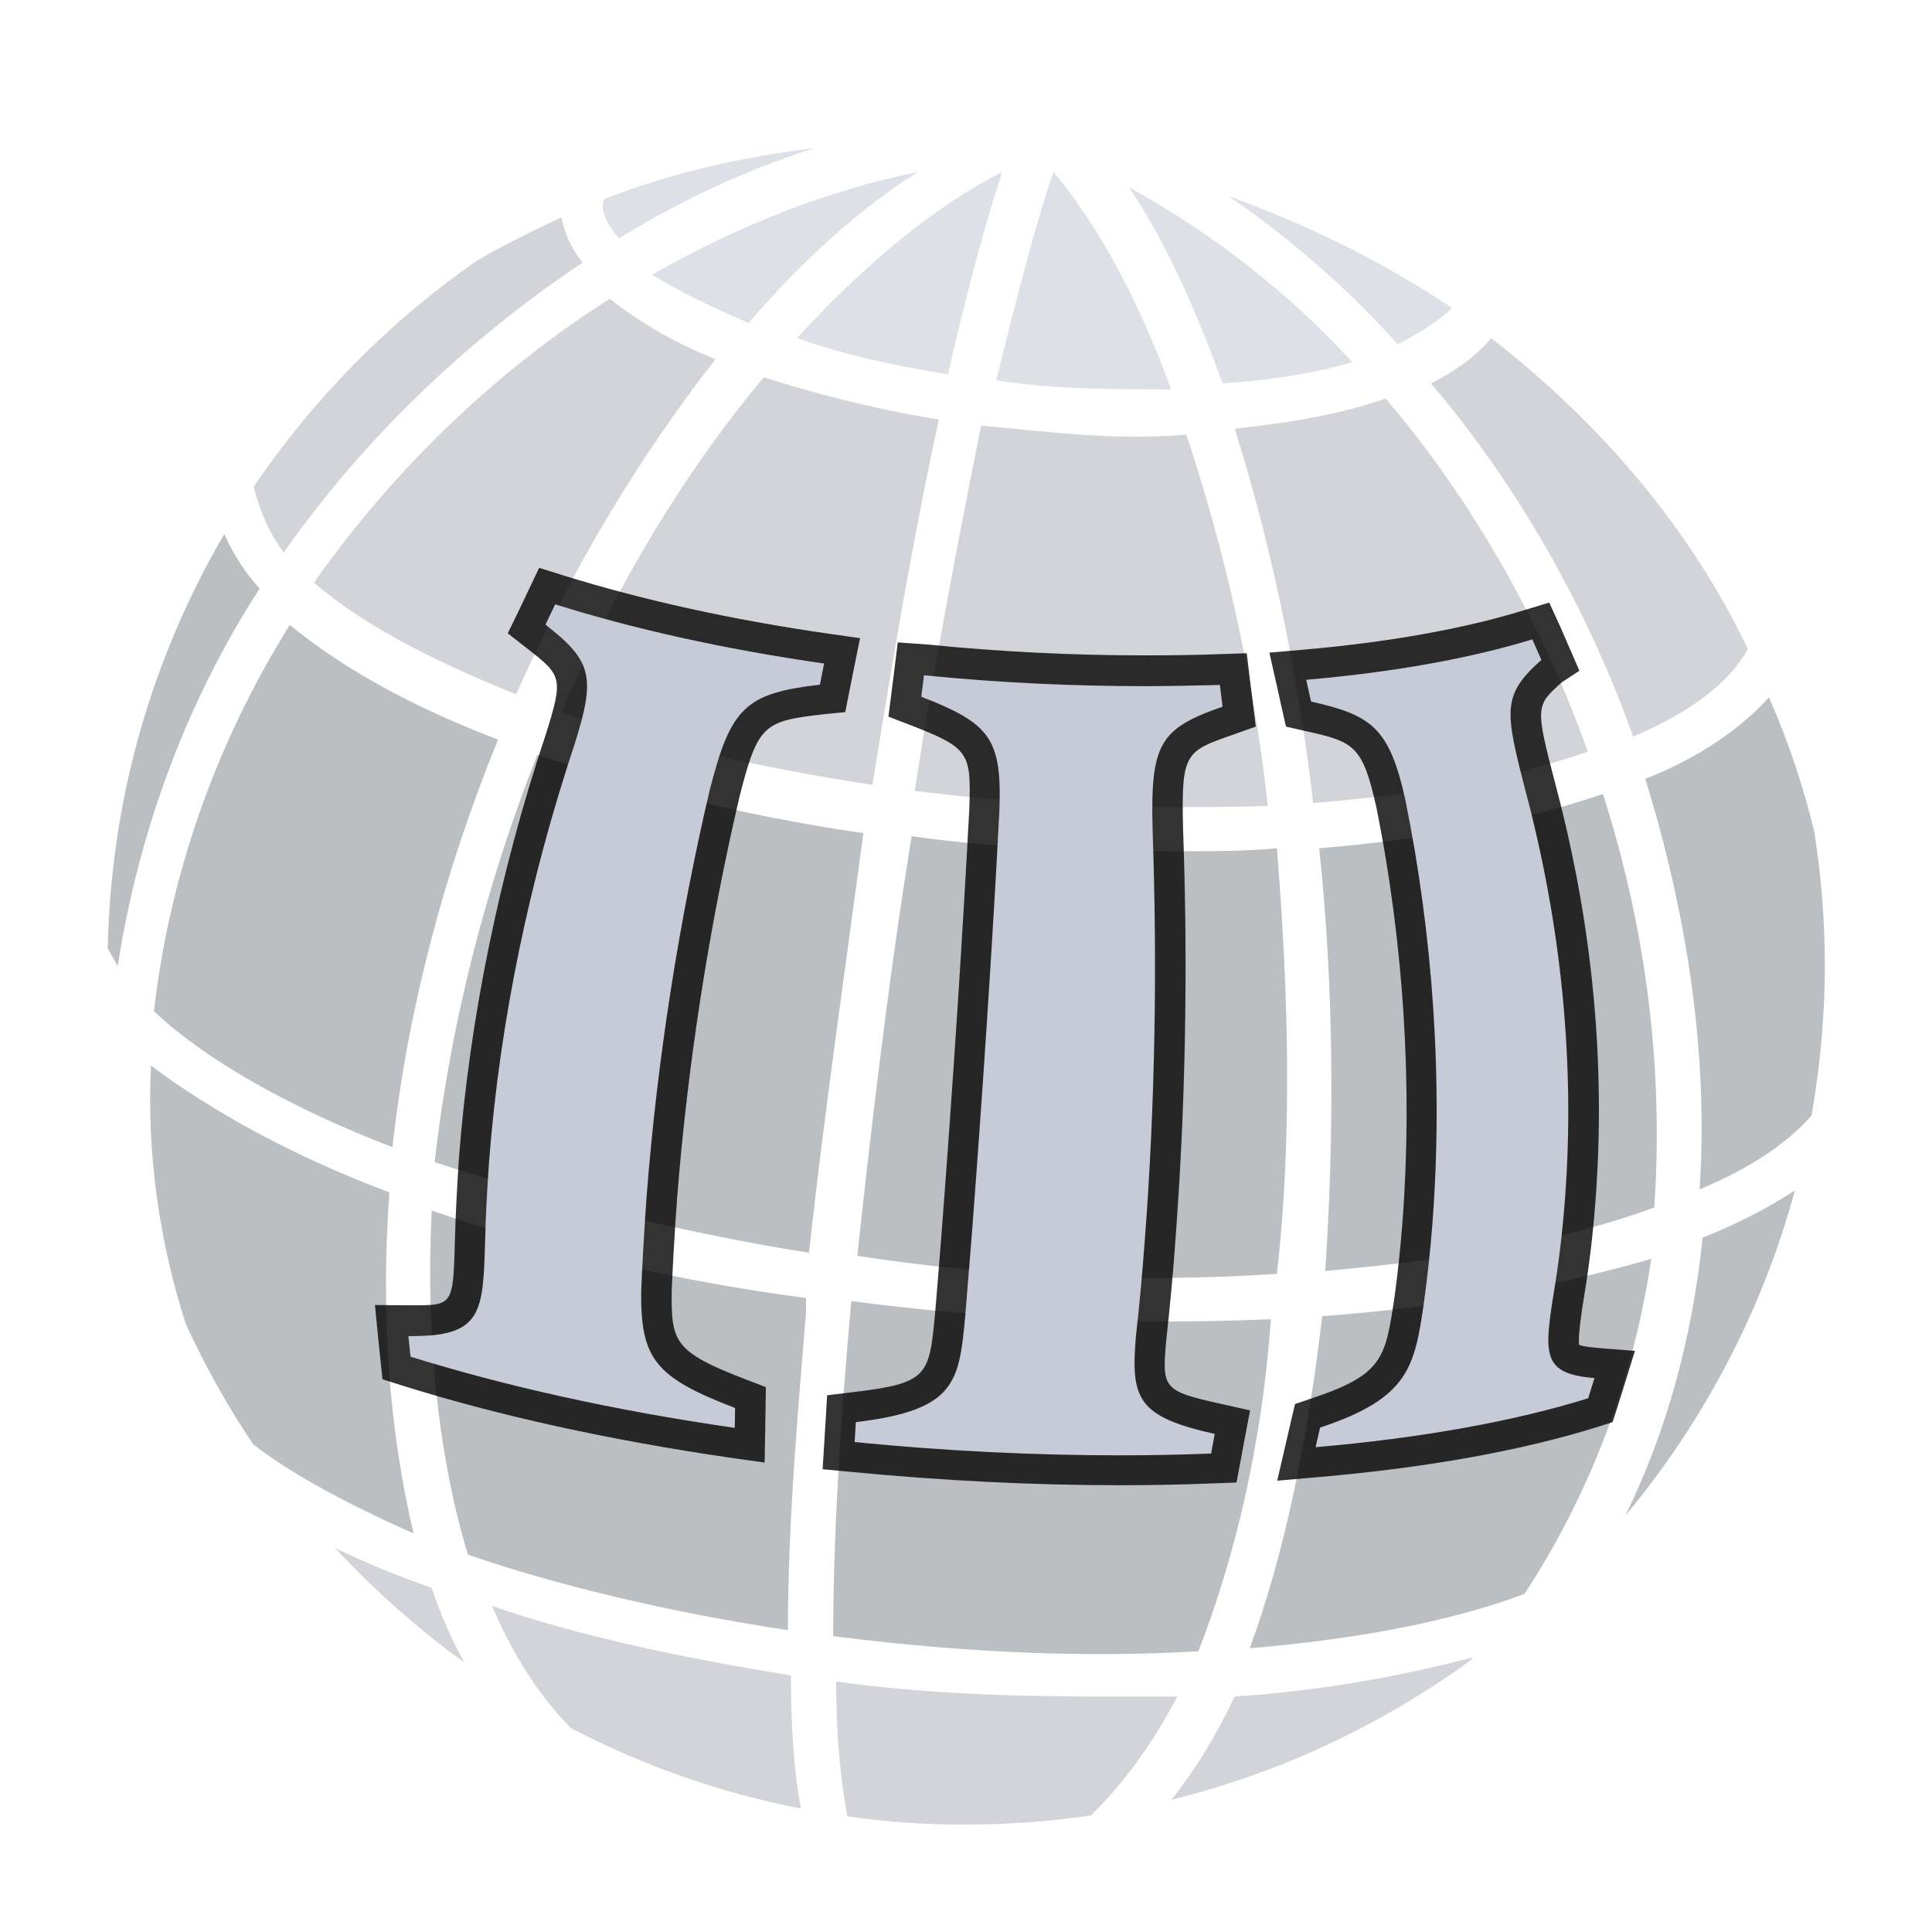
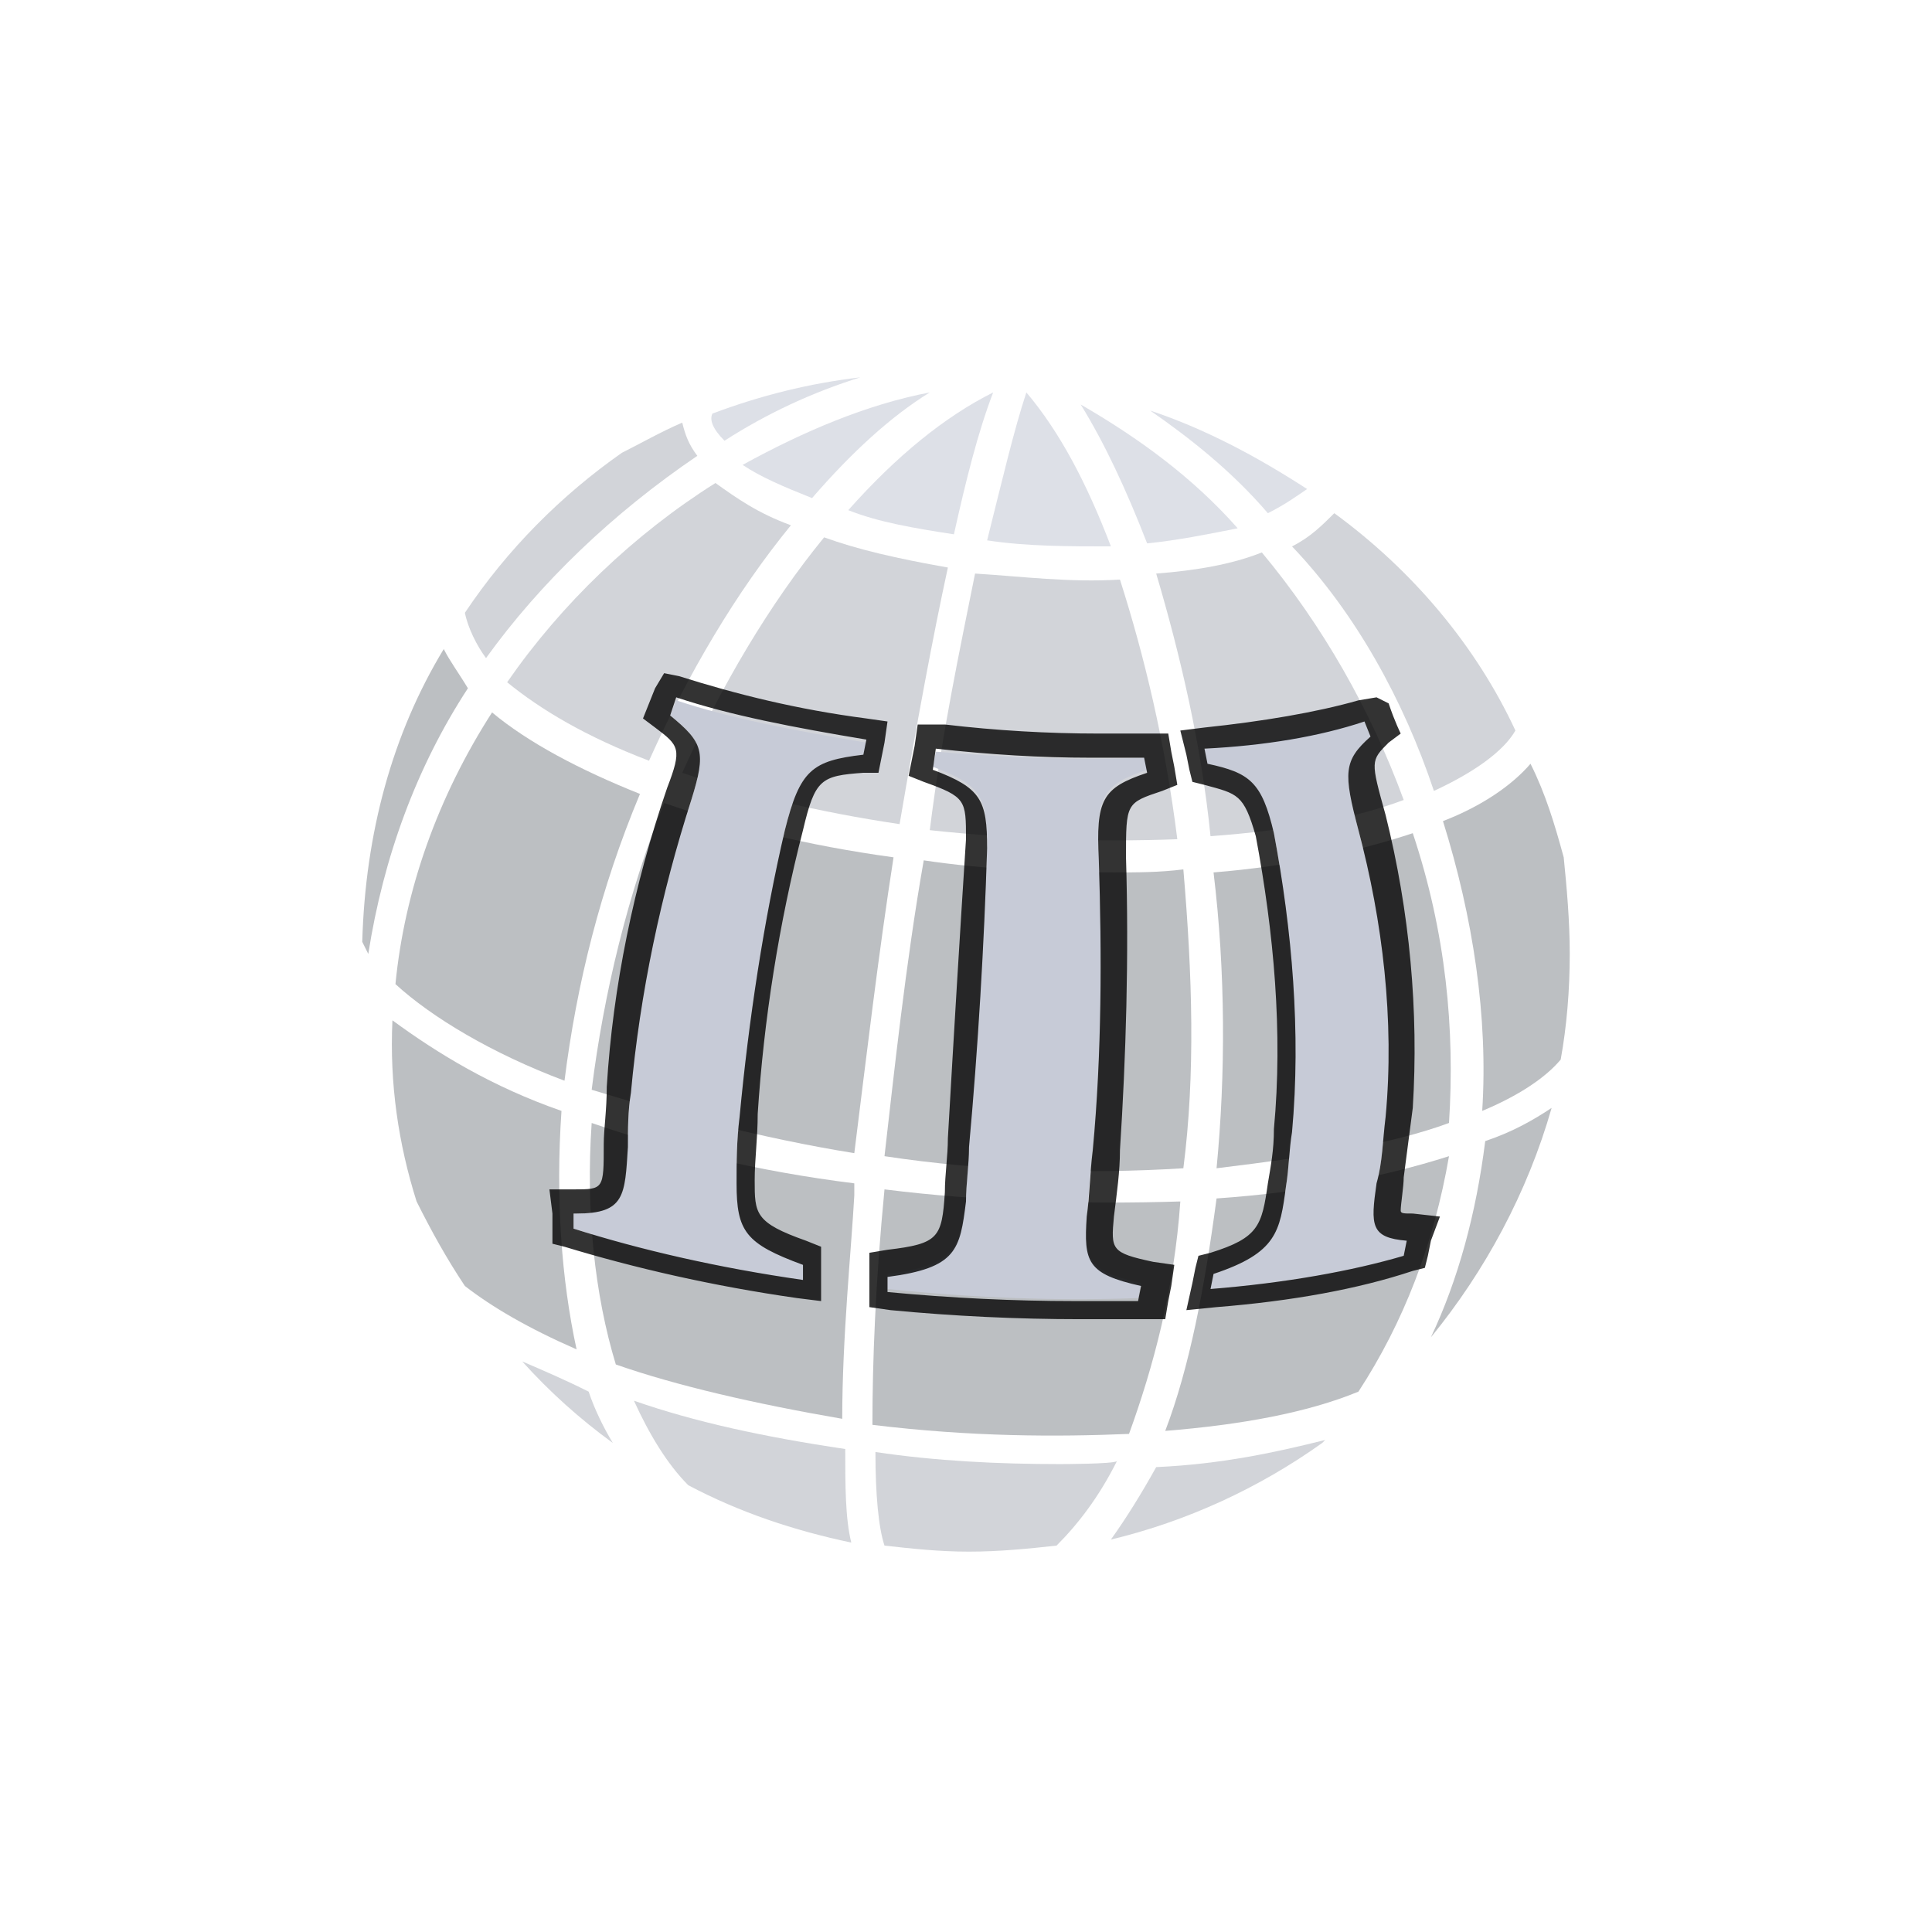
<svg xmlns="http://www.w3.org/2000/svg" version="1.1" id="Layer_1" x="0px" y="0px" viewBox="0 0 64 64" style="enable-background:new 0 0 64 64;" xml:space="preserve">
  <style type="text/css">
	.st0{opacity:0.6;}
	.st1{fill:#B4B8BF;}
	.st2{fill:#909499;}
	.st3{fill:url(#SVGID_1_);}
	.st4{fill:url(#SVGID_2_);}
	.st5{fill:url(#SVGID_3_);}
	.st6{fill:url(#SVGID_4_);}
	.st7{fill:url(#SVGID_5_);}
	.st8{fill:url(#SVGID_6_);}
	.st9{fill:#C7CBD7;}
- 	.st10{opacity:0.8;}
+ 	.st10{opacity:0.8;enable-background:new    ;}
</style>
-   <g class="st0">
-     <path class="st1" d="M52.6,24.9c-1.5-4.2-3.8-8.3-6.7-11.7c-1.4,0.5-3.1,0.8-5,1c1.2,3.8,2.1,8.1,2.6,12.4   C47.3,26.3,50.3,25.7,52.6,24.9z" />
-     <path class="st2" d="M42.3,42.2c0.5-4.4,0.4-9.1,0-14.1c-1.1,0.1-2.2,0.1-3.2,0.1c-3,0-6.1-0.1-8.9-0.5c-0.8,4.9-1.4,10.2-1.8,13.9   C32.9,42.3,37.7,42.5,42.3,42.2z" />
-     <linearGradient id="SVGID_1_" gradientUnits="userSpaceOnUse" x1="3.57" y1="9.05" x2="60.45" y2="9.05">
-       <stop offset="0" style="stop-color:#C7CBD7" />
-       <stop offset="0.5" style="stop-color:#C7CBD7" />
-       <stop offset="1" style="stop-color:#C7CBD7" />
-     </linearGradient>
-     <path class="st3" d="M26.4,11.2c1.4,0.5,3.1,0.9,5,1.2c0.6-2.6,1.2-4.9,1.8-6.7C31,6.8,28.7,8.7,26.4,11.2z" />
-     <path class="st1" d="M42,26.7c-0.5-4.5-1.5-8.7-2.7-12.3c-2.4,0.2-4.6-0.1-6.8-0.3c-0.7,3.5-1.5,7.6-2.2,12.1   C34.3,26.7,38.3,26.8,42,26.7z" />
-     <linearGradient id="SVGID_2_" gradientUnits="userSpaceOnUse" x1="3.57" y1="9.3" x2="60.45" y2="9.3">
-       <stop offset="0" style="stop-color:#C7CBD7" />
-       <stop offset="0.5" style="stop-color:#C7CBD7" />
-       <stop offset="1" style="stop-color:#C7CBD7" />
-     </linearGradient>
-     <path class="st4" d="M38.8,12.9c-1.1-3-2.4-5.4-3.9-7.2c-0.6,1.7-1.2,4.1-1.9,6.9C34.9,12.9,36.9,12.9,38.8,12.9z" />
-     <linearGradient id="SVGID_3_" gradientUnits="userSpaceOnUse" x1="3.57" y1="9.45" x2="60.45" y2="9.45">
-       <stop offset="0" style="stop-color:#C7CBD7" />
-       <stop offset="0.5" style="stop-color:#C7CBD7" />
-       <stop offset="1" style="stop-color:#C7CBD7" />
-     </linearGradient>
-     <path class="st5" d="M44.8,12c-2.2-2.4-4.7-4.3-7.4-5.8c1.2,1.8,2.2,4,3.1,6.5C42,12.6,43.4,12.4,44.8,12z" />
-     <linearGradient id="SVGID_4_" gradientUnits="userSpaceOnUse" x1="3.57" y1="8.95" x2="60.45" y2="8.95">
-       <stop offset="0" style="stop-color:#C7CBD7" />
-       <stop offset="0.5" style="stop-color:#C7CBD7" />
-       <stop offset="1" style="stop-color:#C7CBD7" />
-     </linearGradient>
-     <path class="st6" d="M46.3,11.4c0.8-0.4,1.4-0.8,1.8-1.2c-2.4-1.6-4.9-2.8-7.4-3.7C42.6,7.8,44.5,9.4,46.3,11.4z" />
-     <path class="st2" d="M54.8,40c0.3-4.4-0.2-9-1.7-13.7c-2.6,0.9-5.8,1.5-9.4,1.8c0.5,4.7,0.5,9.5,0.2,14C48.5,41.7,52.1,41,54.8,40z   " />
-     <path class="st1" d="M54.1,24.4c1.9-0.8,3.2-1.8,3.8-2.9c-1.9-4-4.9-7.5-8.5-10.3c-0.5,0.6-1.2,1.1-2,1.5   C50.3,16.1,52.6,20.2,54.1,24.4z" />
-     <path class="st1" d="M31.1,13.9c-2.4-0.4-4.2-0.9-5.8-1.4c-2.6,3.1-4.9,6.9-6.7,11.1c2.9,1,6.4,1.8,10.3,2.4   C29.7,21,30.4,17.1,31.1,13.9z" />
-     <linearGradient id="SVGID_5_" gradientUnits="userSpaceOnUse" x1="3.57" y1="8.2" x2="60.45" y2="8.2">
-       <stop offset="0" style="stop-color:#C7CBD7" />
-       <stop offset="0.5" style="stop-color:#C7CBD7" />
-       <stop offset="1" style="stop-color:#C7CBD7" />
-     </linearGradient>
-     <path class="st7" d="M24.8,10.7c1.8-2.1,3.7-3.8,5.6-5c-3,0.6-6,1.8-8.8,3.4C22.4,9.6,23.4,10.1,24.8,10.7z" />
-     <path class="st1" d="M23.7,11.9c-1.5-0.6-2.6-1.3-3.5-2c-3.8,2.4-7.2,5.7-9.8,9.4c1.5,1.3,3.7,2.5,6.7,3.7   C18.9,18.9,21.2,15.1,23.7,11.9z" />
-     <path class="st2" d="M5.1,33.5c1.7,1.6,4.5,3.2,7.9,4.5c0.5-4.5,1.7-9.1,3.5-13.5c-2.9-1.1-5.2-2.4-6.9-3.8   C7.1,24.7,5.6,29.1,5.1,33.5z" />
-     <path class="st2" d="M60.1,27.55c-0.36-1.5-0.86-2.99-1.5-4.45c-0.9,1-2.3,2-4.1,2.7c1.4,4.5,2.1,9.2,1.8,13.6   c1.74-0.73,2.94-1.56,3.71-2.45c0.28-1.61,0.44-3.26,0.44-4.95C60.45,30.49,60.33,29,60.1,27.55z" />
-     <path class="st1" d="M38.8,59.62c3.62-0.89,6.96-2.48,9.89-4.6l0.11-0.12c-2.3,0.6-4.9,1.1-7.9,1.3   C40.25,57.56,39.56,58.68,38.8,59.62z" />
-     <linearGradient id="SVGID_6_" gradientUnits="userSpaceOnUse" x1="3.57" y1="6.4" x2="60.45" y2="6.4">
-       <stop offset="0" style="stop-color:#C7CBD7" />
-       <stop offset="0.5" style="stop-color:#C7CBD7" />
-       <stop offset="1" style="stop-color:#C7CBD7" />
-     </linearGradient>
-     <path class="st8" d="M27,4.9c-2.4,0.3-4.7,0.8-7,1.7c-0.1,0.3,0,0.7,0.5,1.3C22.6,6.6,24.8,5.6,27,4.9z" />
-     <path class="st2" d="M39.7,54.7c1.2-3.1,2.1-6.8,2.4-11c-4.6,0.2-9.4,0-13.9-0.6c-0.4,4.4-0.6,8.1-0.6,11.1   C32.3,54.8,36.3,54.9,39.7,54.7z" />
-     <path class="st2" d="M53.84,50.21c2.59-3.11,4.53-6.77,5.62-10.78C58.6,40,57.6,40.52,56.4,41C56.06,44.33,55.2,47.44,53.84,50.21z   " />
-     <path class="st2" d="M43.8,43.6c-0.5,4.3-1.3,8-2.4,11c3.6-0.3,6.7-0.9,9.1-1.8c2.1-3.2,3.6-7,4.2-11.1   C51.6,42.6,47.9,43.3,43.8,43.6z" />
-     <path class="st2" d="M17.8,25c-1.7,4.3-2.9,9-3.4,13.5c3.7,1.2,8,2.3,12.4,3c0.5-4.6,1.2-9.4,1.8-13.9C24.5,27,21,26.1,17.8,25z" />
-     <path class="st1" d="M36.4,56.2c-2.9,0-5.9-0.1-8.7-0.5c0,2.04,0.19,3.51,0.37,4.47c1.28,0.18,2.59,0.28,3.93,0.27   c1.41,0,2.79-0.1,4.14-0.3c1.01-0.99,2.01-2.31,2.86-3.94H36.4z" />
-     <path class="st2" d="M15.5,51.5c2.9,1,6.6,1.9,10.6,2.5c0-3.8,0.4-8,0.6-10.5V43c-4.5-0.6-8.7-1.6-12.4-2.9   C14.1,44.2,14.5,48.2,15.5,51.5z" />
-     <path class="st2" d="M12.9,39.5C9.7,38.3,7,36.8,5,35.3c-0.14,2.93,0.28,5.86,1.16,8.57c0.64,1.39,1.38,2.72,2.23,3.98   c1.29,0.99,3.05,1.94,5.31,2.95C12.9,47.4,12.6,43.6,12.9,39.5z" />
-     <path class="st1" d="M19.3,8.7c-0.4-0.5-0.6-1-0.7-1.5c-1,0.46-1.93,0.93-2.81,1.44c-2.9,2.02-5.41,4.56-7.39,7.49   c0.21,0.77,0.5,1.52,1,2.17C12,14.6,15.4,11.3,19.3,8.7z" />
-     <path class="st2" d="M7.43,17.69c-2.37,4.05-3.76,8.73-3.86,13.73L3.9,32c0.7-4.5,2.3-8.8,4.7-12.5C8.08,18.92,7.7,18.3,7.43,17.69   z" />
-     <path class="st1" d="M11.1,51.28c1.3,1.4,2.73,2.67,4.28,3.79c-0.43-0.78-0.79-1.6-1.08-2.47C13.15,52.2,12.07,51.75,11.1,51.28z" />
-     <path class="st1" d="M16.3,53.2c0.69,1.62,1.57,3,2.62,4.05c2.36,1.23,4.92,2.14,7.61,2.66c-0.22-1.14-0.33-2.64-0.33-4.41   C22.5,54.9,19.2,54.2,16.3,53.2z" />
+   <g>
+     <g class="st0">
+       <path class="st1" d="M46.5,26.5c-1.1-3-2.7-5.8-4.7-8.2c-1,0.4-2.2,0.6-3.5,0.7c0.8,2.7,1.5,5.7,1.8,8.7    C42.8,27.5,44.9,27.1,46.5,26.5z" />
+       <path class="st2" d="M39.2,38.7c0.4-3.1,0.3-6.4,0-9.9c-0.8,0.1-1.5,0.1-2.3,0.1c-2.1,0-4.3-0.1-6.3-0.4c-0.6,3.4-1,7.2-1.3,9.8    C32.6,38.8,36,38.9,39.2,38.7z" />
+       <linearGradient id="SVGID_1_" gradientUnits="userSpaceOnUse" x1="12" y1="48.611" x2="52" y2="48.611" gradientTransform="matrix(1 0 0 -1 0 64)">
+         <stop offset="0" style="stop-color:#C7CBD7" />
+         <stop offset="0.5" style="stop-color:#C7CBD7" />
+         <stop offset="1" style="stop-color:#C7CBD7" />
+       </linearGradient>
+       <path class="st3" d="M28.1,16.9c1,0.4,2.2,0.6,3.5,0.8c0.4-1.8,0.8-3.4,1.3-4.7C31.3,13.8,29.7,15.1,28.1,16.9z" />
+       <path class="st1" d="M39,27.8c-0.4-3.2-1.1-6.1-1.9-8.6c-1.7,0.1-3.2-0.1-4.8-0.2c-0.5,2.5-1.1,5.3-1.5,8.5    C33.6,27.8,36.4,27.9,39,27.8z" />
+       <linearGradient id="SVGID_2_" gradientUnits="userSpaceOnUse" x1="12" y1="48.435" x2="52" y2="48.435" gradientTransform="matrix(1 0 0 -1 0 64)">
+         <stop offset="0" style="stop-color:#C7CBD7" />
+         <stop offset="0.5" style="stop-color:#C7CBD7" />
+         <stop offset="1" style="stop-color:#C7CBD7" />
+       </linearGradient>
+       <path class="st4" d="M36.8,18.1C36,16,35.1,14.3,34,13c-0.4,1.2-0.8,2.9-1.3,4.9C34,18.1,35.4,18.1,36.8,18.1z" />
+       <linearGradient id="SVGID_3_" gradientUnits="userSpaceOnUse" x1="12" y1="48.329" x2="52" y2="48.329" gradientTransform="matrix(1 0 0 -1 0 64)">
+         <stop offset="0" style="stop-color:#C7CBD7" />
+         <stop offset="0.5" style="stop-color:#C7CBD7" />
+         <stop offset="1" style="stop-color:#C7CBD7" />
+       </linearGradient>
+       <path class="st5" d="M41,17.5c-1.5-1.7-3.3-3-5.2-4.1c0.8,1.3,1.5,2.8,2.2,4.6C39,17.9,40,17.7,41,17.5z" />
+       <linearGradient id="SVGID_4_" gradientUnits="userSpaceOnUse" x1="12" y1="48.681" x2="52" y2="48.681" gradientTransform="matrix(1 0 0 -1 0 64)">
+         <stop offset="0" style="stop-color:#C7CBD7" />
+         <stop offset="0.5" style="stop-color:#C7CBD7" />
+         <stop offset="1" style="stop-color:#C7CBD7" />
+       </linearGradient>
+       <path class="st6" d="M42,17c0.6-0.3,1-0.6,1.3-0.8c-1.7-1.1-3.4-2-5.2-2.6C39.4,14.5,40.8,15.6,42,17z" />
+       <path class="st2" d="M48,37.2c0.2-3.1-0.1-6.3-1.2-9.6c-1.8,0.6-4.1,1.1-6.6,1.3c0.4,3.3,0.4,6.7,0.1,9.8    C43.6,38.3,46.1,37.9,48,37.2z" />
+       <path class="st1" d="M47.5,26.2c1.3-0.6,2.3-1.3,2.7-2c-1.3-2.8-3.4-5.3-6-7.2c-0.4,0.4-0.8,0.8-1.4,1.1    C44.9,20.3,46.5,23.2,47.5,26.2z" />
+       <path class="st1" d="M31.4,18.8c-1.7-0.3-3-0.6-4.1-1c-1.8,2.2-3.4,4.9-4.7,7.8c2,0.7,4.5,1.3,7.2,1.7    C30.4,23.8,30.9,21.1,31.4,18.8z" />
+       <linearGradient id="SVGID_5_" gradientUnits="userSpaceOnUse" x1="12" y1="49.208" x2="52" y2="49.208" gradientTransform="matrix(1 0 0 -1 0 64)">
+         <stop offset="0" style="stop-color:#C7CBD7" />
+         <stop offset="0.5" style="stop-color:#C7CBD7" />
+         <stop offset="1" style="stop-color:#C7CBD7" />
+       </linearGradient>
+       <path class="st7" d="M26.9,16.5c1.3-1.5,2.6-2.7,3.9-3.5c-2.1,0.4-4.2,1.3-6.2,2.4C25.2,15.8,25.9,16.1,26.9,16.5z" />
+       <path class="st1" d="M26.2,17.4c-1.1-0.4-1.8-0.9-2.5-1.4c-2.7,1.7-5.1,4-6.9,6.6c1.1,0.9,2.6,1.8,4.7,2.6    C22.8,22.3,24.4,19.6,26.2,17.4z" />
+       <path class="st2" d="M13.1,32.6c1.2,1.1,3.2,2.3,5.6,3.2c0.4-3.2,1.2-6.4,2.5-9.5c-2-0.8-3.7-1.7-4.9-2.7    C14.5,26.4,13.4,29.5,13.1,32.6z" />
+       <path class="st2" d="M51.8,28.4c-0.3-1.1-0.6-2.1-1.1-3.1c-0.6,0.7-1.6,1.4-2.9,1.9c1,3.2,1.5,6.5,1.3,9.6    c1.2-0.5,2.1-1.1,2.6-1.7c0.2-1.1,0.3-2.3,0.3-3.5C52,30.5,51.9,29.4,51.8,28.4z" />
+       <path class="st1" d="M36.8,51c2.5-0.6,4.9-1.7,7-3.2l0.1-0.1c-1.6,0.4-3.4,0.8-5.6,0.9C37.8,49.5,37.3,50.3,36.8,51z" />
+       <linearGradient id="SVGID_6_" gradientUnits="userSpaceOnUse" x1="12" y1="50.474" x2="52" y2="50.474" gradientTransform="matrix(1 0 0 -1 0 64)">
+         <stop offset="0" style="stop-color:#C7CBD7" />
+         <stop offset="0.5" style="stop-color:#C7CBD7" />
+         <stop offset="1" style="stop-color:#C7CBD7" />
+       </linearGradient>
+       <path class="st8" d="M28.5,12.5c-1.7,0.2-3.3,0.6-4.9,1.2c-0.1,0.2,0,0.5,0.4,0.9C25.4,13.7,26.9,13,28.5,12.5z" />
+       <path class="st2" d="M37.4,47.5c0.8-2.2,1.5-4.8,1.7-7.7c-3.2,0.1-6.6,0-9.8-0.4c-0.3,3.1-0.4,5.7-0.4,7.8    C32.2,47.6,35,47.6,37.4,47.5z" />
+       <path class="st2" d="M47.4,44.3c1.8-2.2,3.2-4.8,4-7.6c-0.6,0.4-1.3,0.8-2.2,1.1C48.9,40.2,48.3,42.4,47.4,44.3z" />
+       <path class="st2" d="M40.3,39.7c-0.4,3-0.9,5.6-1.7,7.7c2.5-0.2,4.7-0.6,6.4-1.3c1.5-2.3,2.5-4.9,3-7.8    C45.8,39,43.2,39.5,40.3,39.7z" />
+       <path class="st2" d="M22,26.6c-1.2,3-2,6.3-2.4,9.5c2.6,0.8,5.6,1.6,8.7,2.1c0.4-3.2,0.8-6.6,1.3-9.8C26.7,28,24.3,27.4,22,26.6z" />
+       <path class="st1" d="M35.1,48.5c-2,0-4.1-0.1-6.1-0.4c0,1.4,0.1,2.5,0.3,3.1c0.9,0.1,1.8,0.2,2.8,0.2c1,0,2-0.1,2.9-0.2    c0.7-0.7,1.4-1.6,2-2.8C36.9,48.5,35.1,48.5,35.1,48.5z" />
+       <path class="st2" d="M20.4,45.2c2,0.7,4.6,1.3,7.5,1.8c0-2.7,0.3-5.6,0.4-7.4v-0.4c-3.2-0.4-6.1-1.1-8.7-2    C19.4,40.1,19.7,42.9,20.4,45.2z" />
+       <path class="st2" d="M18.6,36.8c-2.3-0.8-4.1-1.9-5.6-3c-0.1,2.1,0.2,4.1,0.8,6c0.5,1,1,1.9,1.6,2.8c0.9,0.7,2.1,1.4,3.7,2.1    C18.6,42.4,18.4,39.7,18.6,36.8z" />
+       <path class="st1" d="M23.1,15.1c-0.3-0.4-0.4-0.7-0.5-1.1c-0.7,0.3-1.4,0.7-2,1c-2,1.4-3.8,3.2-5.2,5.3c0.1,0.5,0.4,1.1,0.7,1.5    C17.9,19.3,20.3,17,23.1,15.1z" />
+       <path class="st2" d="M14.7,21.5c-1.7,2.8-2.6,6.1-2.7,9.7l0.2,0.4c0.5-3.2,1.6-6.2,3.3-8.8C15.2,22.3,14.9,21.9,14.7,21.5z" />
+       <path class="st1" d="M17.3,45.1c0.9,1,1.9,1.9,3,2.7c-0.3-0.5-0.6-1.1-0.8-1.7C18.7,45.7,18,45.4,17.3,45.1z" />
+       <path class="st1" d="M21,46.4c0.5,1.1,1.1,2.1,1.8,2.8c1.7,0.9,3.5,1.5,5.4,1.9c-0.2-0.8-0.2-1.9-0.2-3.1    C25.3,47.6,23,47.1,21,46.4z" />
+     </g>
+     <path class="st9" d="M28.6,25c-1.7,0.2-2.1,0.5-2.6,2.5c-0.7,3-1.2,6.3-1.5,9.5c-0.1,0.8-0.1,1.5-0.1,2.2c0,1.6,0.3,2,2.2,2.7   l0,0.5c-2.8-0.4-5.4-1-7.6-1.7l0-0.5c1.7,0,1.7-0.5,1.8-2.2c0-0.6,0-1.2,0.1-1.8c0.3-3.3,1-6.6,2-9.7c0.5-1.6,0.4-1.9-0.7-2.8   l0.2-0.5c1.8,0.6,3.9,1,6.3,1.4L28.6,25z M38,25.5c-1.5,0.5-1.7,0.9-1.6,2.9c0.1,3.1,0.1,6.4-0.2,9.6c-0.1,0.8-0.1,1.5-0.2,2.2   c-0.1,1.5,0,1.9,1.8,2.3l-0.1,0.5c-2.6,0.1-5.4,0-8.3-0.3l0-0.5c2.3-0.3,2.4-0.9,2.6-2.5c0-0.6,0.1-1.2,0.1-1.8   c0.3-3.3,0.5-6.7,0.6-9.9c0-1.6-0.2-2-1.8-2.6l0.1-0.5c2.4,0.2,4.7,0.3,6.9,0.2C37.9,25,38,25.5,38,25.5z M45.4,24.4   c-0.9,0.8-0.9,1.2-0.4,3.1c0.8,3,1.2,6.3,0.9,9.5c-0.1,0.8-0.1,1.5-0.3,2.2c-0.2,1.4-0.2,1.8,1,1.9l-0.1,0.5   c-1.7,0.5-3.9,0.9-6.4,1.1l0.1-0.5c2.1-0.7,2.2-1.4,2.4-2.9c0.1-0.6,0.1-1.2,0.2-1.8c0.3-3.3,0-6.7-0.6-9.9c-0.4-1.7-0.8-2-2.2-2.3   l-0.1-0.5c2-0.2,3.8-0.5,5.3-0.9C45.2,23.9,45.4,24.4,45.4,24.4z" />
+     <path class="st10" d="M22.4,23.1c1.8,0.6,3.9,1,6.3,1.4L28.6,25c-1.7,0.2-2.1,0.5-2.6,2.5c-0.7,3-1.2,6.3-1.5,9.5   c-0.1,0.8-0.1,1.5-0.1,2.2c0,1.6,0.3,2,2.2,2.7l0,0.5c-2.8-0.4-5.4-1-7.6-1.7l0-0.5c0,0,0.1,0,0.1,0c1.6,0,1.6-0.6,1.7-2.2   c0-0.6,0-1.2,0.1-1.8c0.3-3.3,1-6.6,2-9.7c0.5-1.6,0.4-1.9-0.7-2.8L22.4,23.1 M45.2,23.9l0.2,0.5c-0.9,0.8-0.9,1.2-0.4,3.1   c0.8,3,1.2,6.3,0.9,9.5c-0.1,0.8-0.1,1.5-0.3,2.2c-0.2,1.4-0.2,1.8,1,1.9l-0.1,0.5c-1.7,0.5-3.9,0.9-6.4,1.1l0.1-0.5   c2.1-0.7,2.2-1.4,2.4-2.9c0.1-0.6,0.1-1.2,0.2-1.8c0.3-3.3,0-6.7-0.6-9.9c-0.4-1.7-0.8-2-2.2-2.3l-0.1-0.5   C41.9,24.7,43.7,24.4,45.2,23.9 M31,24.8c1.8,0.2,3.5,0.3,5.1,0.3c0.6,0,1.2,0,1.8,0l0.1,0.5c-1.5,0.5-1.7,0.9-1.6,2.9   c0.1,3.1,0.1,6.4-0.2,9.6c-0.1,0.8-0.1,1.5-0.2,2.2c-0.1,1.5,0,1.9,1.8,2.3l-0.1,0.5c-0.7,0-1.4,0-2.1,0c-2,0-4.1-0.1-6.2-0.3   l0-0.5c2.3-0.3,2.4-0.9,2.6-2.5c0-0.6,0.1-1.2,0.1-1.8c0.3-3.3,0.5-6.7,0.6-9.9c0-1.6-0.2-2-1.8-2.6L31,24.8 M22,22.3l-0.3,0.5   l-0.2,0.5l-0.2,0.5l0.4,0.3c0.8,0.6,0.9,0.7,0.4,2c-1.1,3.2-1.8,6.6-2,9.9c0,0.8-0.1,1.4-0.1,1.9c0,1.5,0,1.5-1,1.5H19l-0.8,0   l0.1,0.8l0,0.5l0,0.5l0.4,0.1c2.3,0.7,4.9,1.3,7.7,1.7l0.8,0.1l0-0.8l0-0.5l0-0.5l-0.5-0.2c-1.7-0.6-1.7-0.9-1.7-2   c0-0.7,0.1-1.4,0.1-2.2c0.2-3.1,0.7-6.3,1.5-9.4c0.4-1.7,0.6-1.8,2-1.9l0.5,0l0.1-0.5l0.1-0.5l0.1-0.7l-0.7-0.1   c-2.3-0.3-4.3-0.8-6.2-1.4L22,22.3L22,22.3z M45.6,23.1L45,23.2c-1.4,0.4-3.2,0.7-5.1,0.9l-0.8,0.1l0.2,0.8l0.1,0.5l0.1,0.4   l0.4,0.1c1.1,0.3,1.3,0.3,1.7,1.7c0.6,3.2,0.9,6.5,0.6,9.7c0,0.7-0.1,1.2-0.2,1.8c-0.2,1.4-0.3,1.8-1.9,2.3l-0.4,0.1l-0.1,0.4   l-0.1,0.5l-0.2,0.9l1-0.1c2.5-0.2,4.7-0.6,6.5-1.2l0.4-0.1l0.1-0.4l0.1-0.5l0.3-0.8l-0.9-0.1c-0.3,0-0.4,0-0.4-0.1   c0-0.2,0.1-0.8,0.1-1.1c0.1-0.8,0.2-1.5,0.3-2.3c0.2-3.2-0.1-6.5-0.9-9.7c-0.5-1.8-0.5-1.8,0.1-2.4l0.4-0.3c0,0-0.2-0.4-0.4-1   L45.6,23.1L45.6,23.1z M30.4,24l-0.1,0.7l-0.1,0.5l-0.1,0.5l0.5,0.2c1.4,0.5,1.4,0.6,1.4,1.9c-0.2,3.1-0.4,6.4-0.6,9.9   c0,0.6-0.1,1.2-0.1,1.8c-0.1,1.5-0.2,1.7-1.9,1.9l-0.6,0.1l0,0.6l0,0.5l0,0.7l0.7,0.1c2.1,0.2,4.2,0.3,6.3,0.3c0.7,0,1.4,0,2.2,0   l0.6,0l0.1-0.6l0.1-0.5l0.1-0.7l-0.7-0.1c-1.4-0.3-1.4-0.4-1.3-1.5c0.1-0.8,0.2-1.5,0.2-2.2c0.2-3.1,0.3-6.4,0.2-9.7   c0-1.8,0-1.8,1.2-2.2l0.5-0.2l-0.1-0.6l-0.1-0.5l-0.1-0.6l-0.6,0c-0.6,0-1.2,0-1.7,0c-1.7,0-3.4-0.1-5.1-0.3L30.4,24L30.4,24z" />
  </g>
-   <path class="st9" d="M27.16,22.68c-2.47,0.29-2.95,0.75-3.65,3.49c-1.01,4.32-1.74,8.92-2.09,13.47c-0.08,1.08-0.14,2.13-0.18,3.15  c-0.02,2.23,0.47,2.84,3.11,3.85l-0.01,0.66c-4.03-0.58-7.67-1.4-10.74-2.36l-0.07-0.68c2.45,0.03,2.47-0.77,2.54-3.15  c0.02-0.85,0.07-1.73,0.13-2.62c0.36-4.72,1.37-9.45,2.83-13.82c0.71-2.25,0.59-2.77-0.96-3.98l0.32-0.67  c2.55,0.8,5.56,1.48,8.91,1.96L27.16,22.68z M40.5,23.41c-2.1,0.73-2.39,1.23-2.32,4.08c0.16,4.43,0.09,9.08-0.26,13.63  c-0.08,1.08-0.18,2.13-0.29,3.14c-0.18,2.08,0.05,2.67,2.61,3.24l-0.12,0.65c-3.7,0.14-7.71,0.02-11.81-0.38l0.04-0.66  c3.34-0.4,3.42-1.33,3.63-3.57c0.07-0.84,0.14-1.71,0.21-2.61c0.36-4.72,0.68-9.55,0.92-14.12c0.07-2.32-0.29-2.84-2.59-3.73  l0.09-0.71c3.4,0.34,6.73,0.43,9.8,0.32C40.41,22.69,40.5,23.41,40.5,23.41z M51.06,21.86c-1.31,1.17-1.22,1.66-0.51,4.4  c1.15,4.33,1.64,8.93,1.29,13.48c-0.08,1.08-0.21,2.13-0.38,3.15c-0.32,2.03-0.34,2.62,1.36,2.76l-0.21,0.67  c-2.47,0.77-5.55,1.32-9.03,1.62l0.15-0.65c2.97-0.98,3.13-2.04,3.44-4.14c0.12-0.85,0.21-1.72,0.28-2.61  c0.36-4.72,0.02-9.53-0.9-14.07c-0.53-2.35-1.1-2.78-3.12-3.23l-0.16-0.72c2.88-0.25,5.44-0.71,7.49-1.34  C50.76,21.18,51.06,21.86,51.06,21.86z" />
-   <path class="st10" d="M18.39,20.02c2.55,0.8,5.56,1.48,8.91,1.96l-0.14,0.7c-2.47,0.29-2.95,0.75-3.65,3.49  c-1.01,4.32-1.74,8.92-2.09,13.47c-0.08,1.08-0.14,2.13-0.18,3.15c-0.02,2.23,0.47,2.84,3.11,3.85l-0.01,0.66  c-4.03-0.58-7.67-1.4-10.74-2.36l-0.07-0.68c0.04,0,0.09,0,0.13,0c2.32,0,2.34-0.81,2.41-3.15c0.02-0.85,0.07-1.73,0.13-2.62  c0.36-4.72,1.37-9.45,2.83-13.82c0.71-2.25,0.59-2.77-0.96-3.98L18.39,20.02 M50.76,21.18c0,0,0.3,0.68,0.3,0.68  c-1.31,1.17-1.22,1.66-0.51,4.4c1.15,4.33,1.64,8.93,1.29,13.48c-0.08,1.08-0.21,2.13-0.38,3.15c-0.32,2.03-0.34,2.62,1.36,2.76  l-0.21,0.67c-2.47,0.77-5.55,1.32-9.03,1.62l0.15-0.65c2.97-0.98,3.13-2.04,3.44-4.14c0.12-0.85,0.21-1.72,0.28-2.61  c0.36-4.72,0.02-9.53-0.9-14.07c-0.53-2.35-1.1-2.78-3.12-3.23l-0.16-0.72C46.15,22.27,48.71,21.81,50.76,21.18 M30.61,22.37  c2.5,0.25,4.95,0.36,7.3,0.36c0.85,0,1.69-0.02,2.5-0.04l0.09,0.72c-2.1,0.73-2.39,1.23-2.32,4.08c0.16,4.43,0.09,9.08-0.26,13.63  c-0.08,1.08-0.18,2.13-0.29,3.14c-0.18,2.08,0.05,2.67,2.61,3.24l-0.12,0.65c-0.99,0.04-1.99,0.06-3.02,0.06  c-2.82,0-5.78-0.14-8.79-0.44l0.04-0.66c3.34-0.4,3.42-1.33,3.63-3.57c0.07-0.84,0.14-1.71,0.21-2.61  c0.36-4.72,0.68-9.55,0.92-14.12c0.07-2.32-0.29-2.84-2.59-3.73L30.61,22.37 M17.86,18.81l-0.37,0.78l-0.32,0.67l-0.35,0.72  l0.63,0.49c1.16,0.91,1.23,0.96,0.62,2.89c-1.53,4.57-2.52,9.43-2.87,14.04c-0.07,1.1-0.11,1.92-0.13,2.67  c-0.06,2.17-0.06,2.17-1.41,2.17l-0.12,0l-1.12-0.01l0.11,1.12l0.07,0.68l0.07,0.66l0.63,0.2c3.25,1.02,6.92,1.82,10.9,2.4  l1.13,0.16l0.02-1.14l0.01-0.66l0.01-0.7l-0.65-0.25c-2.41-0.92-2.48-1.26-2.47-2.91c0.04-0.97,0.1-2.02,0.18-3.09  c0.34-4.36,1.05-8.97,2.07-13.32c0.61-2.4,0.81-2.49,2.79-2.72L28,23.59l0.14-0.71l0.14-0.7l0.21-1.04l-1.05-0.15  c-3.2-0.46-6.14-1.11-8.75-1.92L17.86,18.81L17.86,18.81z M51.32,19.96l-0.85,0.26c-1.98,0.61-4.5,1.06-7.28,1.3l-1.14,0.1  l0.25,1.11l0.16,0.72l0.14,0.62l0.62,0.14c1.63,0.36,1.91,0.48,2.36,2.47c0.92,4.52,1.22,9.29,0.88,13.77  c-0.07,0.93-0.16,1.76-0.27,2.55c-0.3,2-0.38,2.54-2.76,3.33l-0.53,0.18l-0.13,0.55l-0.15,0.65l-0.31,1.34l1.37-0.12  c3.59-0.31,6.7-0.87,9.24-1.66l0.5-0.16l0.16-0.5l0.21-0.67l0.37-1.19l-1.25-0.1c-0.36-0.03-0.53-0.07-0.6-0.1  c-0.04-0.28,0.08-1.07,0.15-1.51c0.18-1.07,0.31-2.16,0.39-3.23c0.35-4.55-0.09-9.19-1.32-13.81c-0.68-2.61-0.66-2.62,0.21-3.4  l0.58-0.38c0,0-0.25-0.57-0.63-1.45L51.32,19.96L51.32,19.96z M29.74,21.28l-0.12,0.97l-0.09,0.71l-0.1,0.78l0.73,0.28  c1.96,0.76,2.01,0.92,1.95,2.77c-0.23,4.35-0.54,9.1-0.92,14.07c-0.07,0.9-0.14,1.76-0.21,2.6c-0.2,2.13-0.22,2.36-2.75,2.66  l-0.83,0.1l-0.05,0.83l-0.04,0.66l-0.06,0.96l0.96,0.09c3,0.29,5.99,0.44,8.89,0.44c1.03,0,2.06-0.02,3.06-0.06l0.8-0.03l0.15-0.79  l0.12-0.65l0.18-0.95l-0.94-0.21c-1.98-0.44-1.98-0.51-1.83-2.18c0.12-1.1,0.22-2.14,0.29-3.15c0.34-4.45,0.43-9.07,0.26-13.74  c-0.06-2.5,0.07-2.55,1.65-3.1l0.76-0.27l-0.1-0.8l-0.09-0.72l-0.11-0.91l-0.91,0.03c-0.81,0.03-1.64,0.04-2.47,0.04  c-2.39,0-4.81-0.12-7.2-0.36L29.74,21.28L29.74,21.28z" />
</svg>
